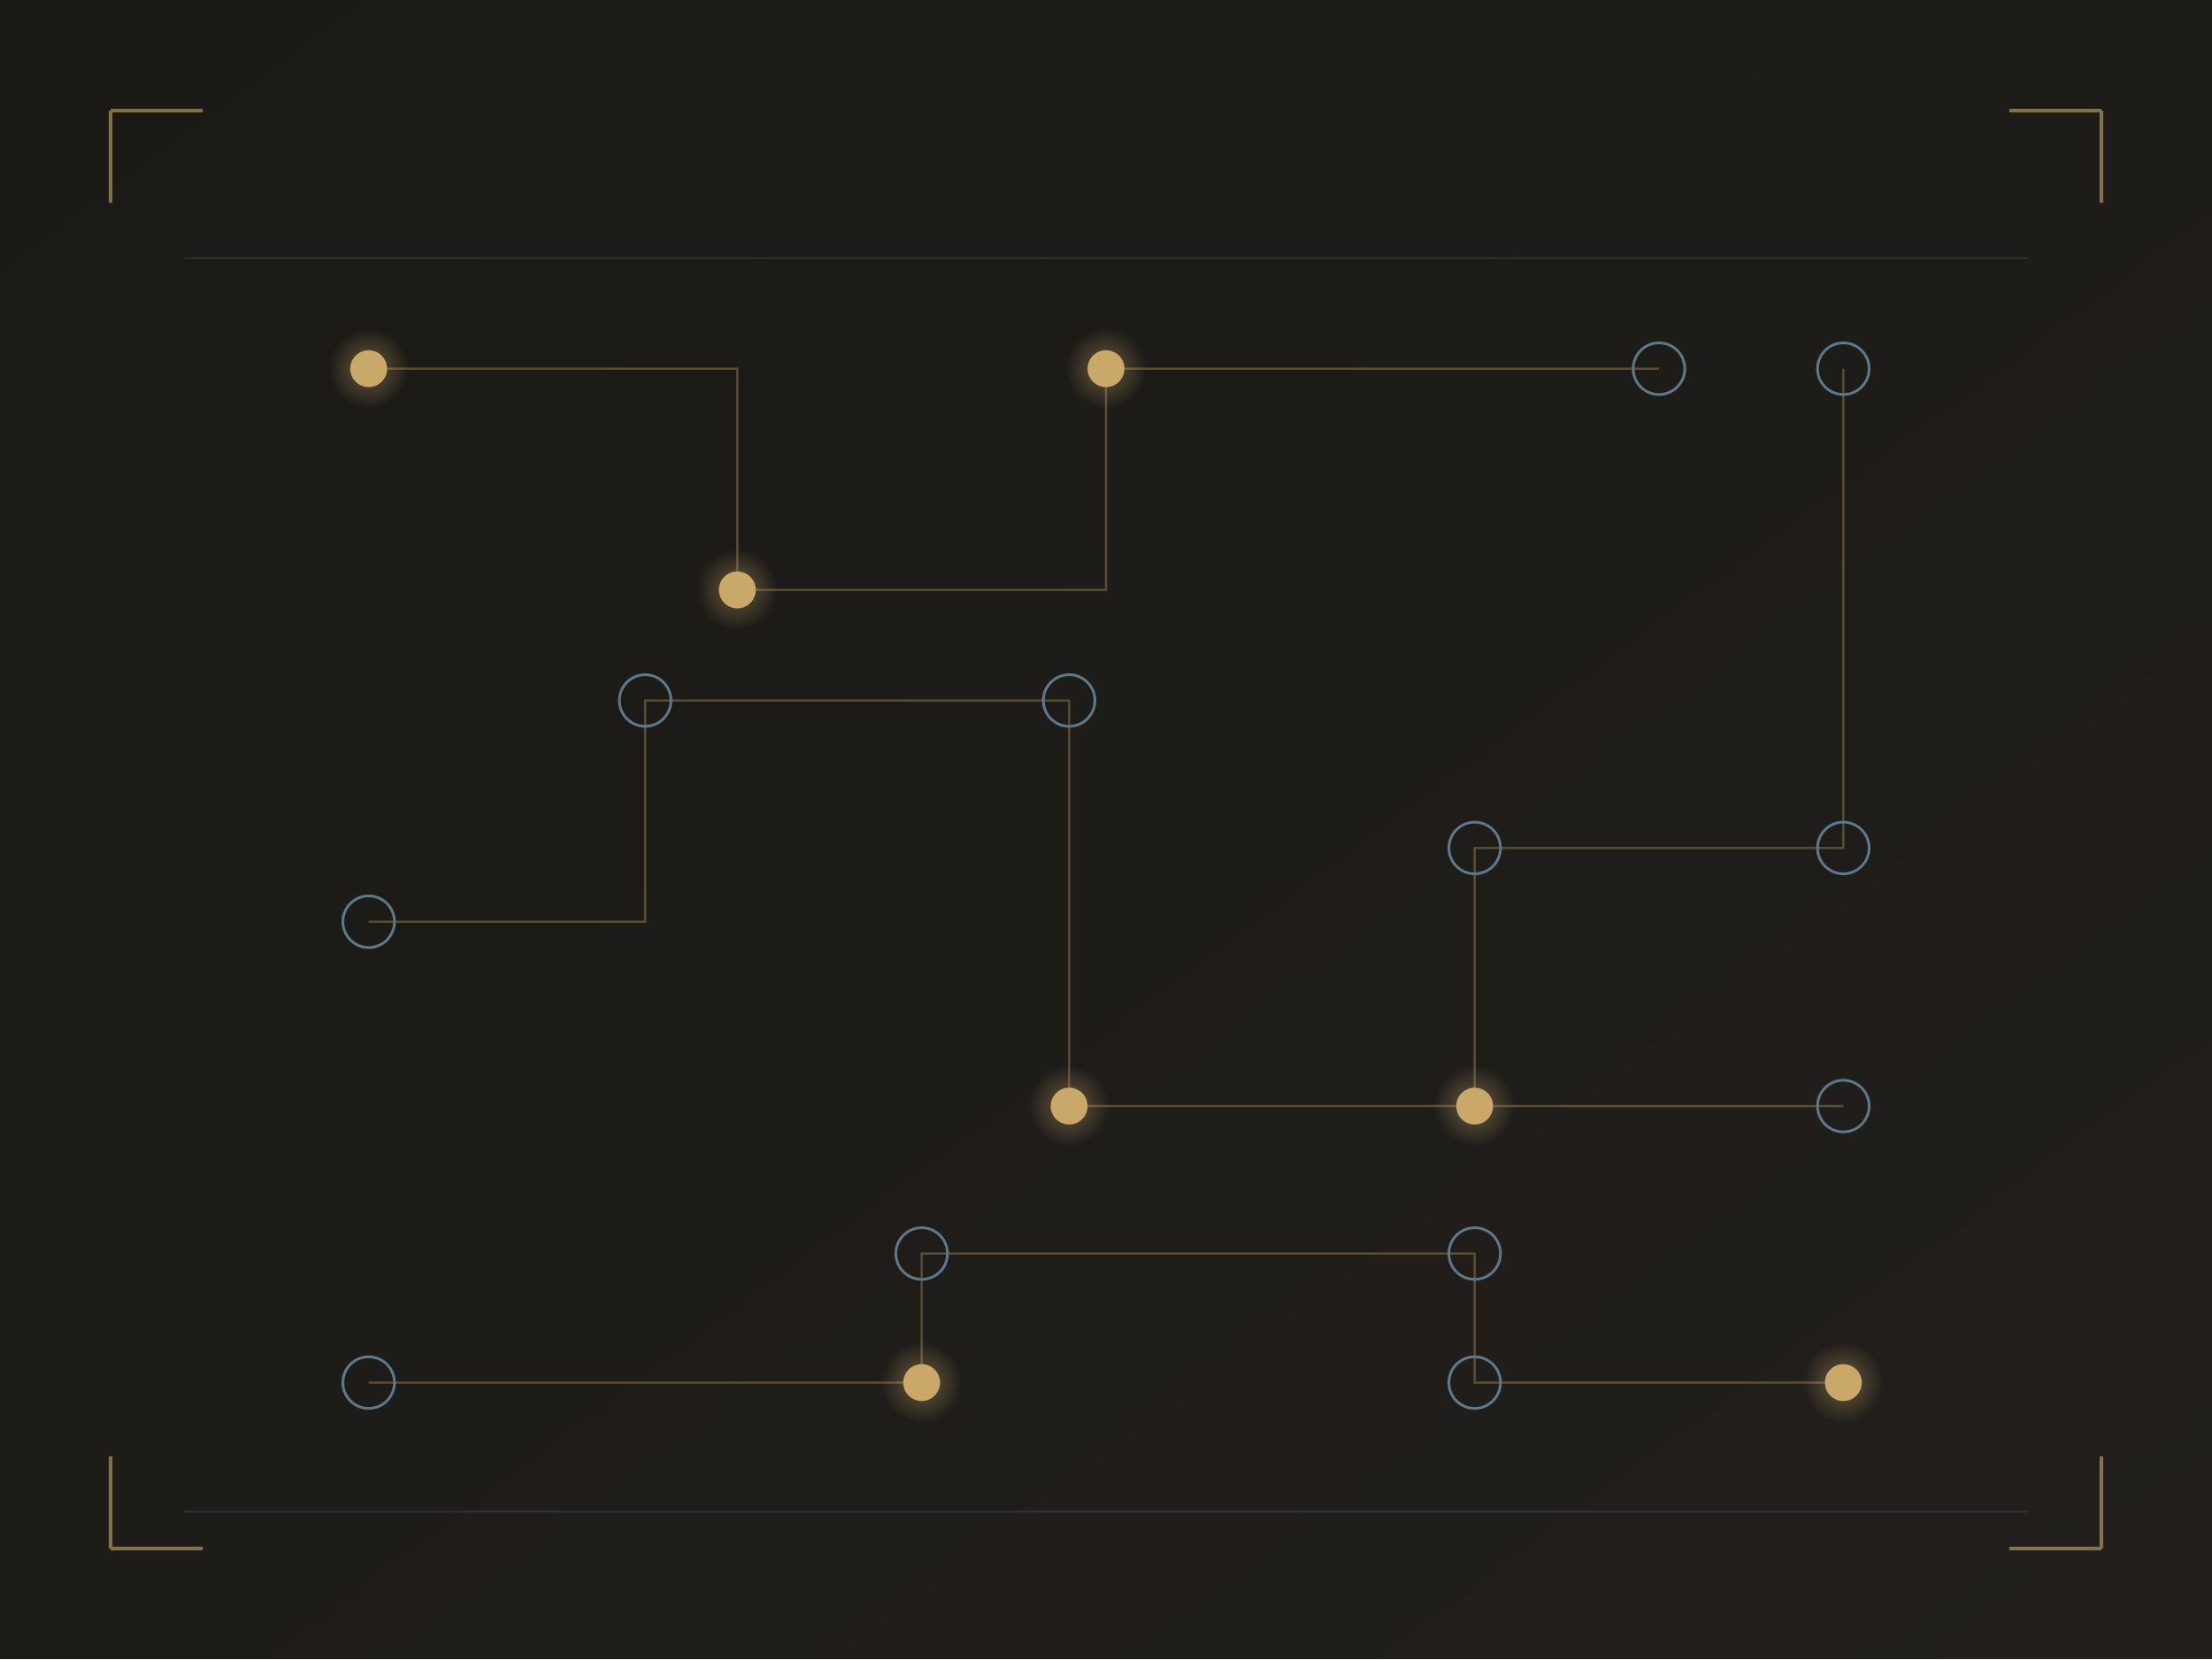
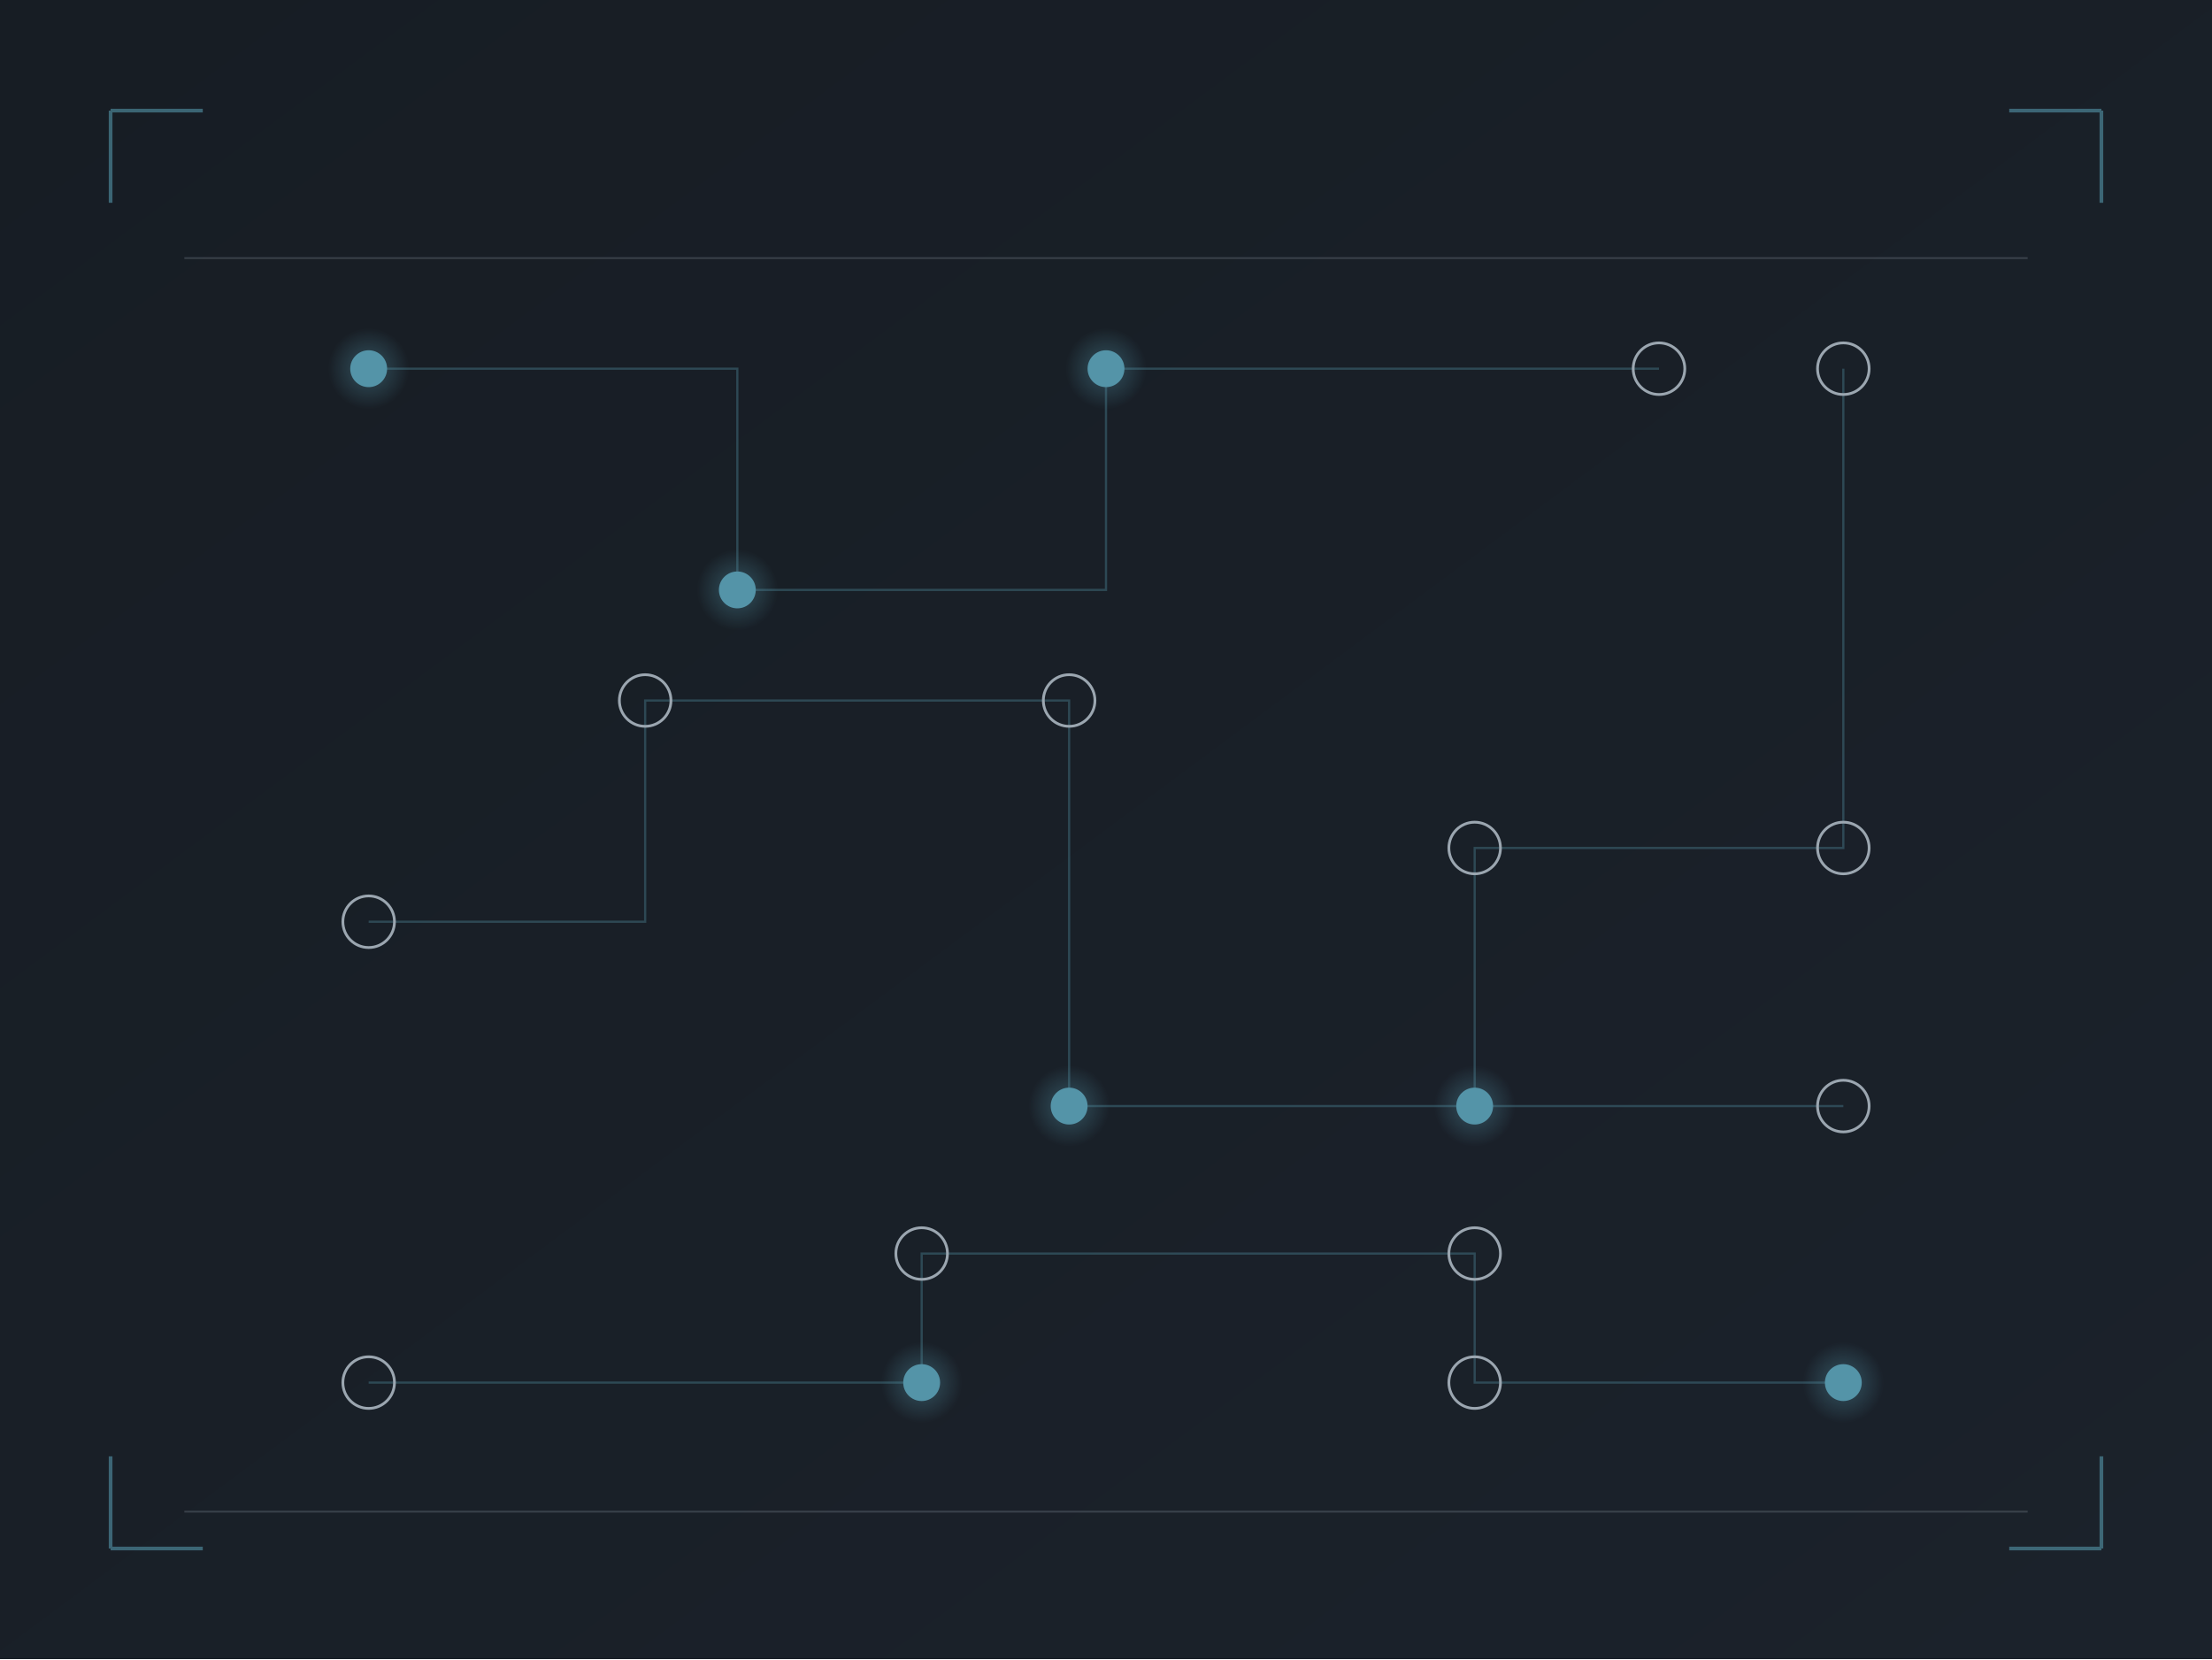
<svg xmlns="http://www.w3.org/2000/svg" viewBox="0 0 1200 900" preserveAspectRatio="xMidYMid slice">
  <defs>
    <linearGradient id="bg3" x1="0" y1="0" x2="1" y2="1">
-       <stop offset="0%" stop-color="#1A1916" />
-       <stop offset="100%" stop-color="#221F1C" />
+       <stop offset="0%" stop-color="#171D24" />
+       <stop offset="100%" stop-color="#1B222B" />
    </linearGradient>
    <radialGradient id="hub" cx="0.5" cy="0.5" r="0.5">
-       <stop offset="0%" stop-color="#C9A86A" stop-opacity="0.45" />
-       <stop offset="100%" stop-color="#C9A86A" stop-opacity="0" />
+       <stop offset="0%" stop-color="#5494A8" stop-opacity="0.45" />
+       <stop offset="100%" stop-color="#5494A8" stop-opacity="0" />
    </radialGradient>
  </defs>
  <rect width="1200" height="900" fill="url(#bg3)" />
-   <g stroke="#C9A86A" stroke-opacity="0.35" fill="none" stroke-width="1.2">
+   <g stroke="#5494A8" stroke-opacity="0.35" fill="none" stroke-width="1.2">
    <path d="M 200,200 H 400 V 320 H 600 V 200 H 900" />
    <path d="M 200,500 H 350 V 380 H 580 V 600 H 1000" />
    <path d="M 1000,200 V 460 H 800 V 600" />
    <path d="M 200,750 H 500 V 680 H 800 V 750 H 1000" />
  </g>
-   <g stroke="#5C7889" stroke-opacity="0.25" fill="none" stroke-width="1">
+   <g stroke="#9BA6B0" stroke-opacity="0.25" fill="none" stroke-width="1">
    <path d="M 100,140 H 1100" />
    <path d="M 100,820 H 1100" />
  </g>
  <g>
    <circle cx="200" cy="200" r="22" fill="url(#hub)" />
-     <circle cx="200" cy="200" r="10" fill="#C9A86A" />
+     <circle cx="200" cy="200" r="10" fill="#5494A8" />
    <circle cx="400" cy="320" r="22" fill="url(#hub)" />
-     <circle cx="400" cy="320" r="10" fill="#C9A86A" />
+     <circle cx="400" cy="320" r="10" fill="#5494A8" />
    <circle cx="600" cy="200" r="22" fill="url(#hub)" />
-     <circle cx="600" cy="200" r="10" fill="#C9A86A" />
-     <circle cx="900" cy="200" r="14" fill="none" stroke="#5C7889" stroke-width="1.5" />
-     <circle cx="1000" cy="200" r="14" fill="none" stroke="#5C7889" stroke-width="1.5" />
-     <circle cx="200" cy="500" r="14" fill="none" stroke="#5C7889" stroke-width="1.5" />
-     <circle cx="350" cy="380" r="14" fill="none" stroke="#5C7889" stroke-width="1.5" />
-     <circle cx="580" cy="380" r="14" fill="none" stroke="#5C7889" stroke-width="1.5" />
+     <circle cx="600" cy="200" r="10" fill="#5494A8" />
+     <circle cx="900" cy="200" r="14" fill="none" stroke="#9BA6B0" stroke-width="1.5" />
+     <circle cx="1000" cy="200" r="14" fill="none" stroke="#9BA6B0" stroke-width="1.5" />
+     <circle cx="200" cy="500" r="14" fill="none" stroke="#9BA6B0" stroke-width="1.5" />
+     <circle cx="350" cy="380" r="14" fill="none" stroke="#9BA6B0" stroke-width="1.5" />
+     <circle cx="580" cy="380" r="14" fill="none" stroke="#9BA6B0" stroke-width="1.5" />
    <circle cx="580" cy="600" r="22" fill="url(#hub)" />
-     <circle cx="580" cy="600" r="10" fill="#C9A86A" />
-     <circle cx="800" cy="460" r="14" fill="none" stroke="#5C7889" stroke-width="1.5" />
+     <circle cx="580" cy="600" r="10" fill="#5494A8" />
+     <circle cx="800" cy="460" r="14" fill="none" stroke="#9BA6B0" stroke-width="1.5" />
    <circle cx="800" cy="600" r="22" fill="url(#hub)" />
-     <circle cx="800" cy="600" r="10" fill="#C9A86A" />
-     <circle cx="1000" cy="460" r="14" fill="none" stroke="#5C7889" stroke-width="1.5" />
-     <circle cx="1000" cy="600" r="14" fill="none" stroke="#5C7889" stroke-width="1.5" />
-     <circle cx="200" cy="750" r="14" fill="none" stroke="#5C7889" stroke-width="1.5" />
+     <circle cx="800" cy="600" r="10" fill="#5494A8" />
+     <circle cx="1000" cy="460" r="14" fill="none" stroke="#9BA6B0" stroke-width="1.5" />
+     <circle cx="1000" cy="600" r="14" fill="none" stroke="#9BA6B0" stroke-width="1.5" />
+     <circle cx="200" cy="750" r="14" fill="none" stroke="#9BA6B0" stroke-width="1.5" />
    <circle cx="500" cy="750" r="22" fill="url(#hub)" />
-     <circle cx="500" cy="750" r="10" fill="#C9A86A" />
-     <circle cx="500" cy="680" r="14" fill="none" stroke="#5C7889" stroke-width="1.5" />
-     <circle cx="800" cy="680" r="14" fill="none" stroke="#5C7889" stroke-width="1.5" />
-     <circle cx="800" cy="750" r="14" fill="none" stroke="#5C7889" stroke-width="1.5" />
+     <circle cx="500" cy="750" r="10" fill="#5494A8" />
+     <circle cx="500" cy="680" r="14" fill="none" stroke="#9BA6B0" stroke-width="1.5" />
+     <circle cx="800" cy="680" r="14" fill="none" stroke="#9BA6B0" stroke-width="1.5" />
+     <circle cx="800" cy="750" r="14" fill="none" stroke="#9BA6B0" stroke-width="1.5" />
    <circle cx="1000" cy="750" r="22" fill="url(#hub)" />
-     <circle cx="1000" cy="750" r="10" fill="#C9A86A" />
+     <circle cx="1000" cy="750" r="10" fill="#5494A8" />
  </g>
-   <g fill="none" stroke="#C9A86A" stroke-opacity="0.6" stroke-width="2">
+   <g fill="none" stroke="#5494A8" stroke-opacity="0.6" stroke-width="2">
    <path d="M 60,60 H 110 M 60,60 V 110" />
    <path d="M 1140,60 H 1090 M 1140,60 V 110" />
    <path d="M 60,840 H 110 M 60,840 V 790" />
    <path d="M 1140,840 H 1090 M 1140,840 V 790" />
  </g>
</svg>
